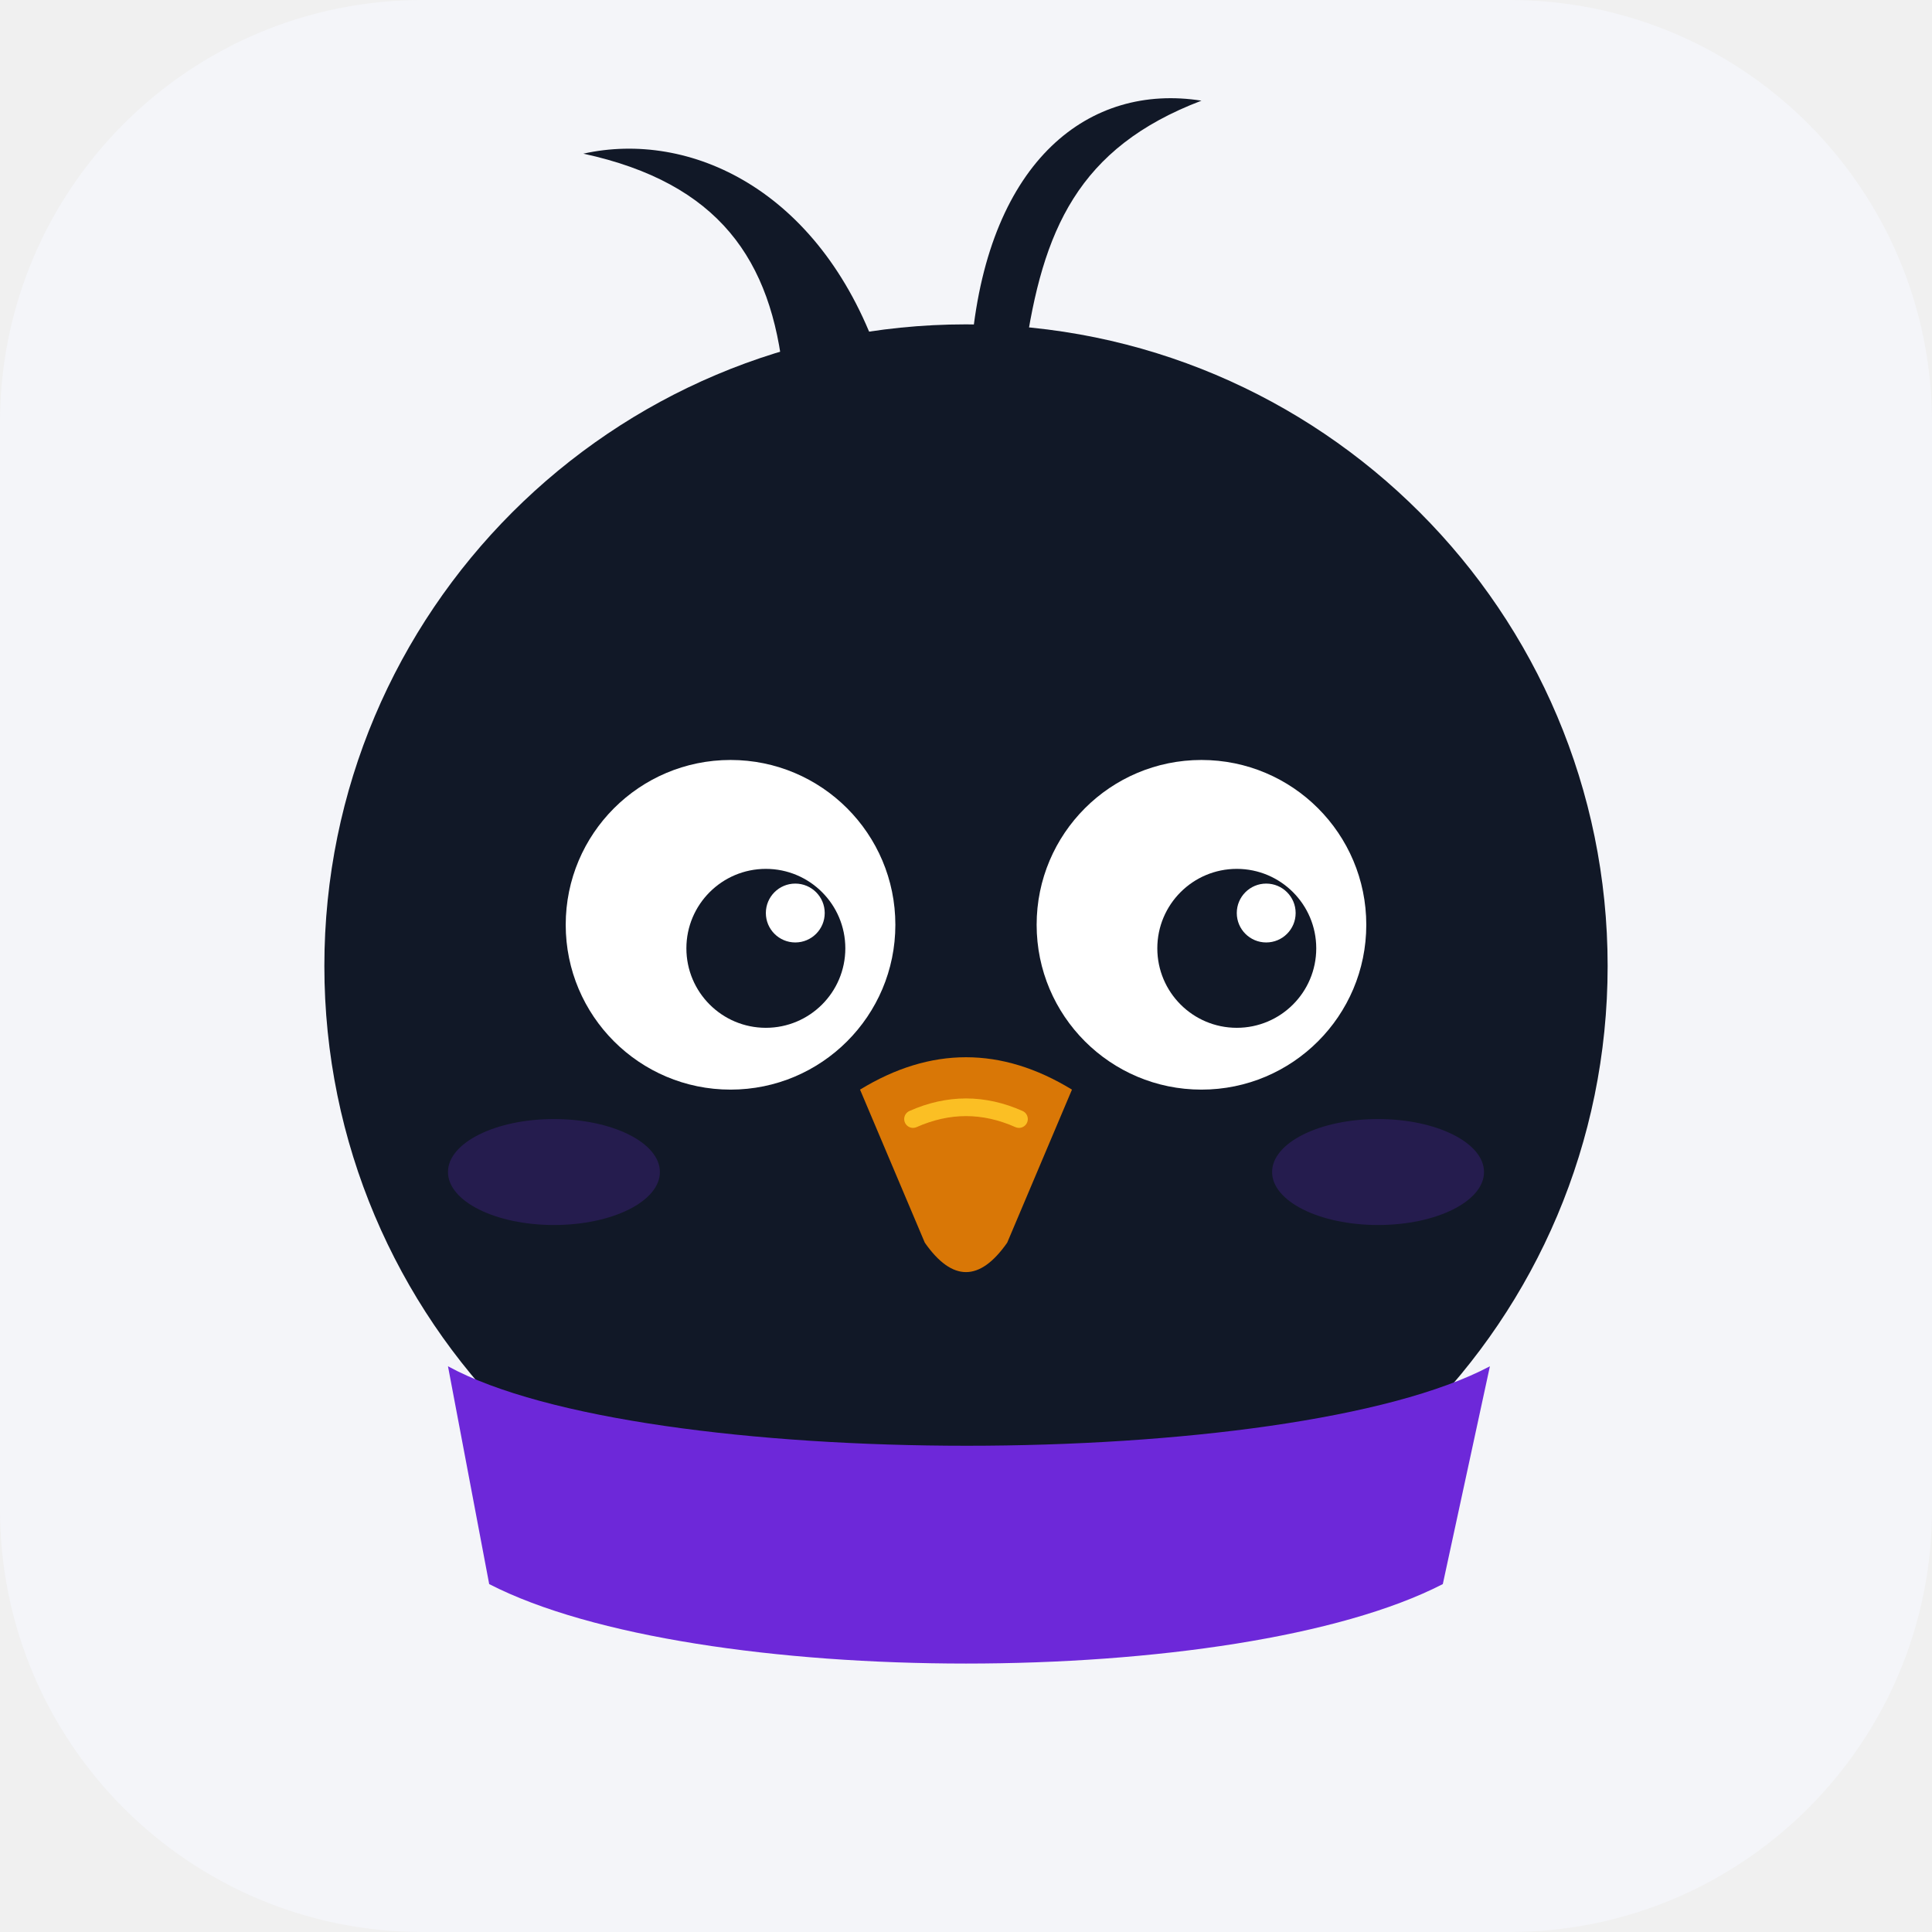
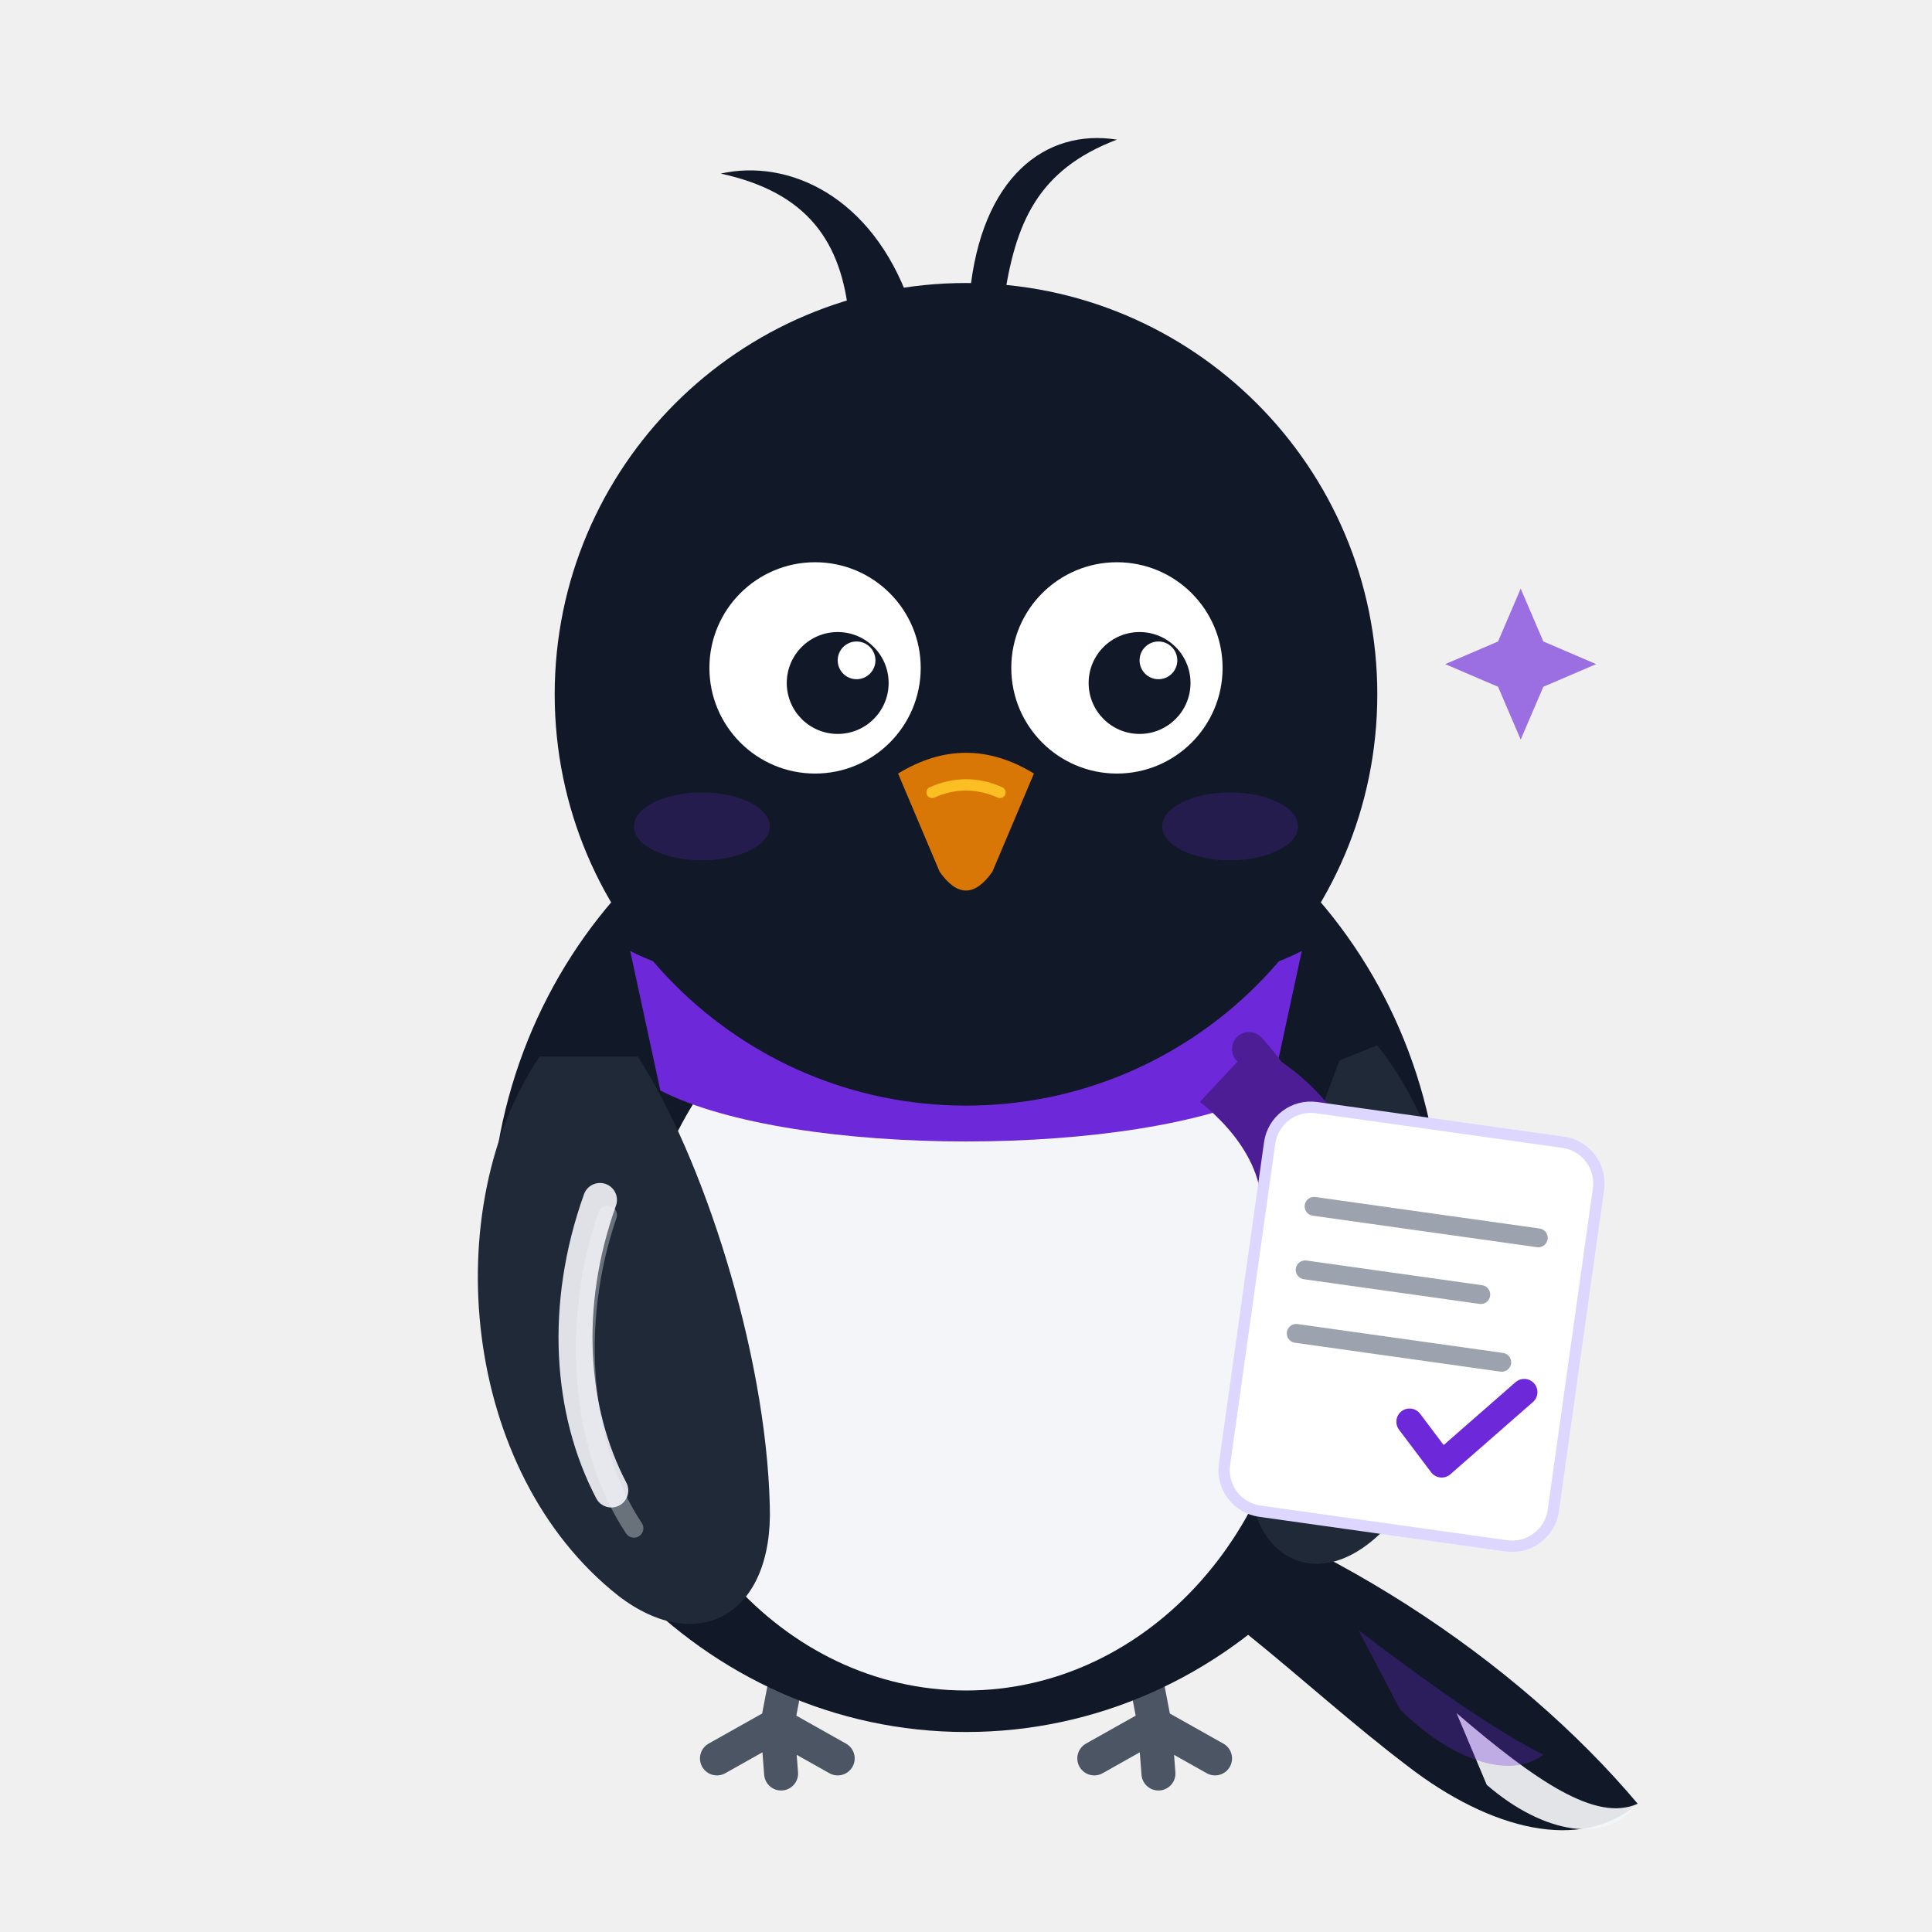
- <svg xmlns="http://www.w3.org/2000/svg" width="256" height="256" viewBox="0 0 256 256" role="img" aria-labelledby="title desc">
-   <rect width="256" height="256" rx="56" fill="#F4F5F9" />
-   <g transform="translate(128 128) scale(0.78) translate(-256 -184)">
-     <path d="M 241 80 C 231 52 209 42 191 46 C 214 51 223 64 225 84 Z" fill="#111827" />
-     <path d="M 257 78 C 260 47 277 34 296 37 C 275 45 269 59 266 80 Z" fill="#111827" />
-     <circle cx="256" cy="184" r="109" fill="#111827" />
-     <circle cx="216" cy="177" r="28" fill="#FFFFFF" />
-     <circle cx="296" cy="177" r="28" fill="#FFFFFF" />
-     <circle cx="222" cy="181" r="13.5" fill="#111827" />
-     <circle cx="302" cy="181" r="13.5" fill="#111827" />
-     <circle cx="227" cy="175" r="5" fill="#FFFFFF" />
-     <circle cx="307" cy="175" r="5" fill="#FFFFFF" />
-     <ellipse cx="186" cy="219" rx="18" ry="9" fill="#6D28D9" opacity="0.22" />
-     <ellipse cx="326" cy="219" rx="18" ry="9" fill="#6D28D9" opacity="0.22" />
-     <path d="M 238 205 Q 256 194 274 205 L 263 231 Q 256 241 249 231 Z" fill="#D97706" />
-     <path d="M 247 210 Q 256 206 265 210" stroke="#FBBF24" stroke-width="3" stroke-linecap="round" fill="none" />
-     <path d="M 168 252 C 201 270 311 270 345 252 L 337 289 C 302 307 210 307 175 289 Z" fill="#6D28D9" />
+ <svg xmlns="http://www.w3.org/2000/svg" width="512" height="512" viewBox="0 0 512 512" role="img" aria-labelledby="title desc">
+   <path d="M 294 390 C 350 405 402 440 434 478 C 419 491 395 485 373 468 C 344 446 318 418 286 405 Z" fill="#111827" />
+   <path d="M 386 454 C 407 472 423 483 434 478 C 426 489 409 486 394 473 Z" fill="#F4F5F9" opacity="0.92" />
+   <path d="M 360 432 C 381 448 397 459 409 465 C 400 472 384 466 371 453 Z" fill="#6D28D9" opacity="0.30" />
+   <g stroke="#4B5563" stroke-width="9" stroke-linecap="round" fill="none">
+     <path d="M 211 431 L 206 457 M 206 457 L 190 466 M 206 457 L 207 470 M 206 457 L 222 466" />
+     <path d="M 301 431 L 306 457 M 306 457 L 290 466 M 306 457 L 307 470 M 306 457 L 322 466" />
  </g>
+   <ellipse cx="256" cy="327" rx="126" ry="132" fill="#111827" />
+   <ellipse cx="256" cy="349" rx="88" ry="99" fill="#F4F5F9" />
+   <path d="M 143 280 C 116 320 122 390 164 423 C 185 439 205 428 204 399 C 203 358 186 306 169 280 Z" fill="#1F2937" />
+   <path d="M 365 277 C 391 310 397 369 369 403 C 351 424 331 414 331 390 C 331 349 346 304 355 281 Z" fill="#1F2937" />
+   <path d="M 159 318 C 149 346 151 374 162 395" stroke="#F4F5F9" stroke-width="9" stroke-linecap="round" opacity="0.9" fill="none" />
+   <path d="M 161 322 C 151 351 154 384 168 405" stroke="#F4F5F9" stroke-width="5" stroke-linecap="round" opacity="0.35" fill="none" />
+   <path d="M 167 252 C 201 270 311 270 345 252 L 337 289 C 302 307 210 307 175 289 Z" fill="#6D28D9" />
+   <path d="M 332 277 C 361 291 373 326 355 344 C 343 356 328 343 333 328 C 338 313 328 300 318 292 Z" fill="#4C1D95" />
+   <circle cx="256" cy="184" r="109" fill="#111827" />
+   <path d="M 241 80 C 231 52 209 42 191 46 C 214 51 223 64 225 84 Z" fill="#111827" />
+   <path d="M 257 78 C 260 47 277 34 296 37 C 275 45 269 59 266 80 Z" fill="#111827" />
+   <circle cx="216" cy="177" r="28" fill="#FFFFFF" />
+   <circle cx="296" cy="177" r="28" fill="#FFFFFF" />
+   <circle cx="222" cy="181" r="13.5" fill="#111827" />
+   <circle cx="302" cy="181" r="13.5" fill="#111827" />
+   <circle cx="227" cy="175" r="5" fill="#FFFFFF" />
+   <circle cx="307" cy="175" r="5" fill="#FFFFFF" />
+   <ellipse cx="186" cy="219" rx="18" ry="9" fill="#6D28D9" opacity="0.22" />
+   <ellipse cx="326" cy="219" rx="18" ry="9" fill="#6D28D9" opacity="0.22" />
+   <path d="M 238 205 Q 256 194 274 205 L 263 231 Q 256 241 249 231 Z" fill="#D97706" />
+   <path d="M 247 210 Q 256 206 265 210" stroke="#FBBF24" stroke-width="3" stroke-linecap="round" fill="none" />
+   <path d="M 331 278 C 353 302 362 345 351 389" stroke="#4C1D95" stroke-width="9" stroke-linecap="round" fill="none" />
+   <g transform="translate(338 292) rotate(8)">
+     <rect x="0" y="0" width="88" height="108" rx="11" fill="#FFFFFF" stroke="#DDD6FE" stroke-width="3" />
+     <path d="M 14 26 H 74 M 14 43 H 61 M 14 60 H 69" stroke="#9CA3AF" stroke-width="5" stroke-linecap="round" />
+     <path d="M 47 79 L 57 89 L 76 67" stroke="#6D28D9" stroke-width="7" fill="none" stroke-linecap="round" stroke-linejoin="round" />
+   </g>
+   <path d="M 403 156 l 6 14 14 6 -14 6 -6 14 -6 -14 -14 -6 14 -6 z" fill="#6D28D9" opacity="0.65" />
</svg>
